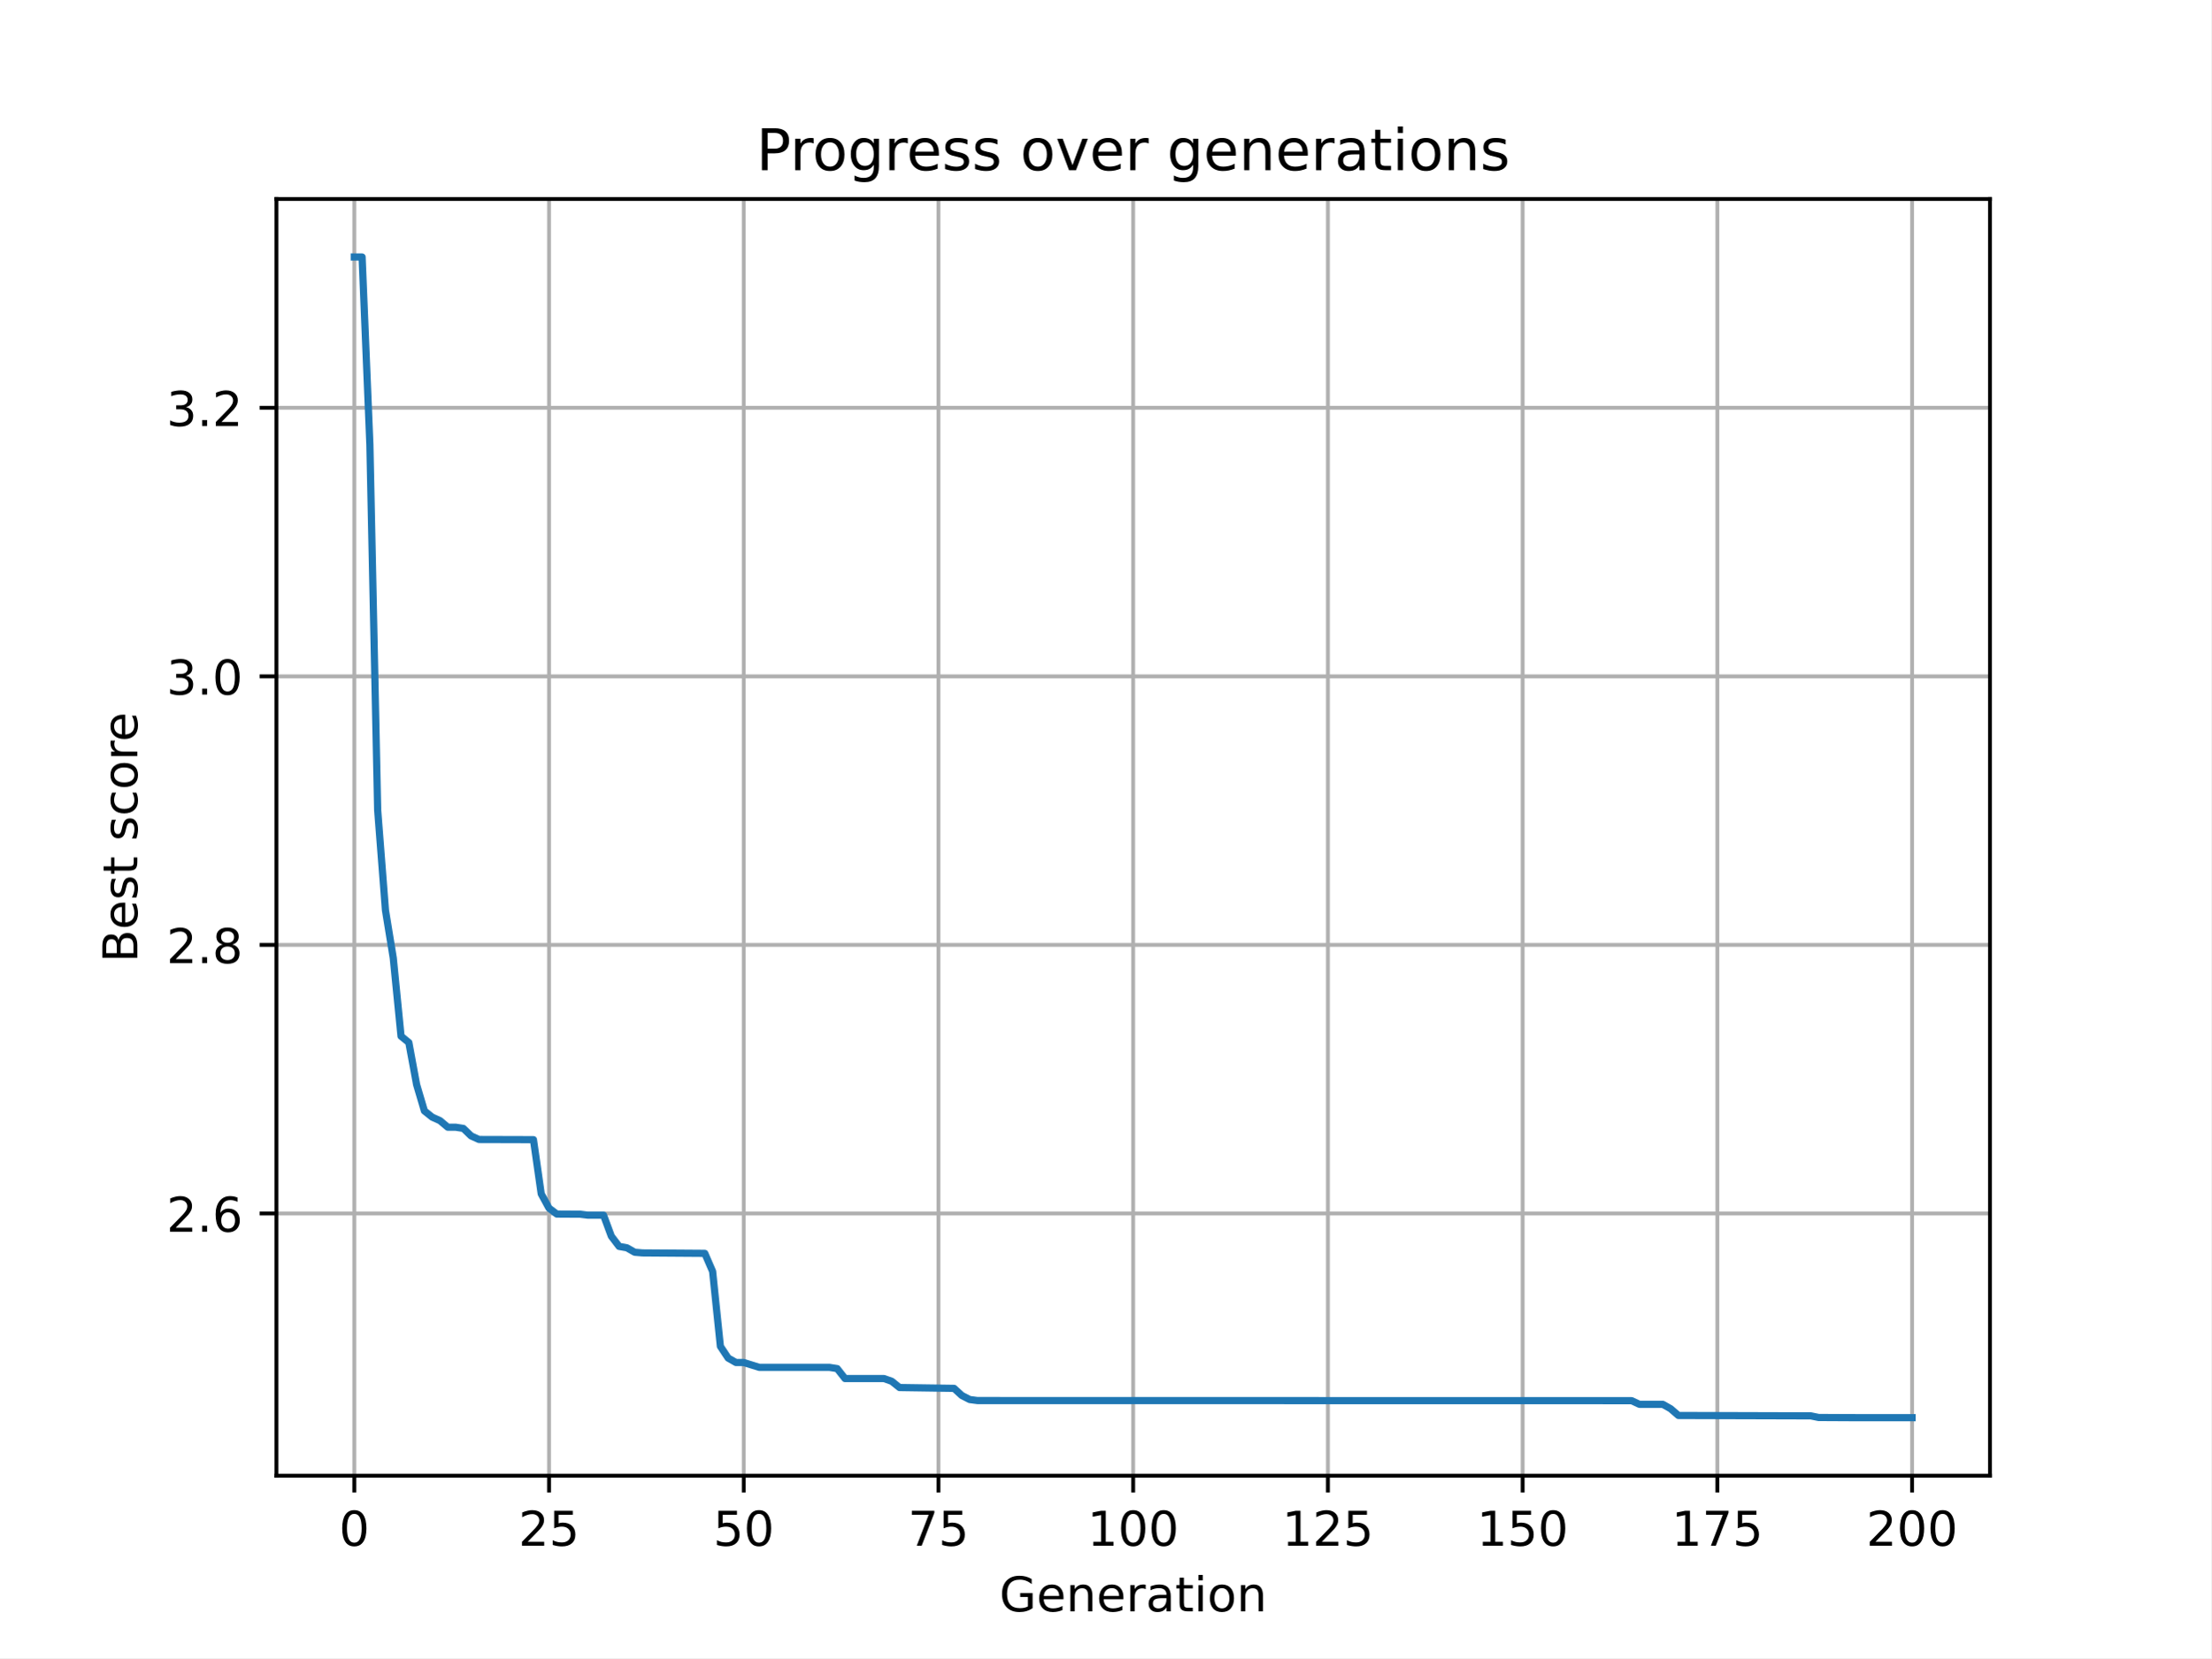
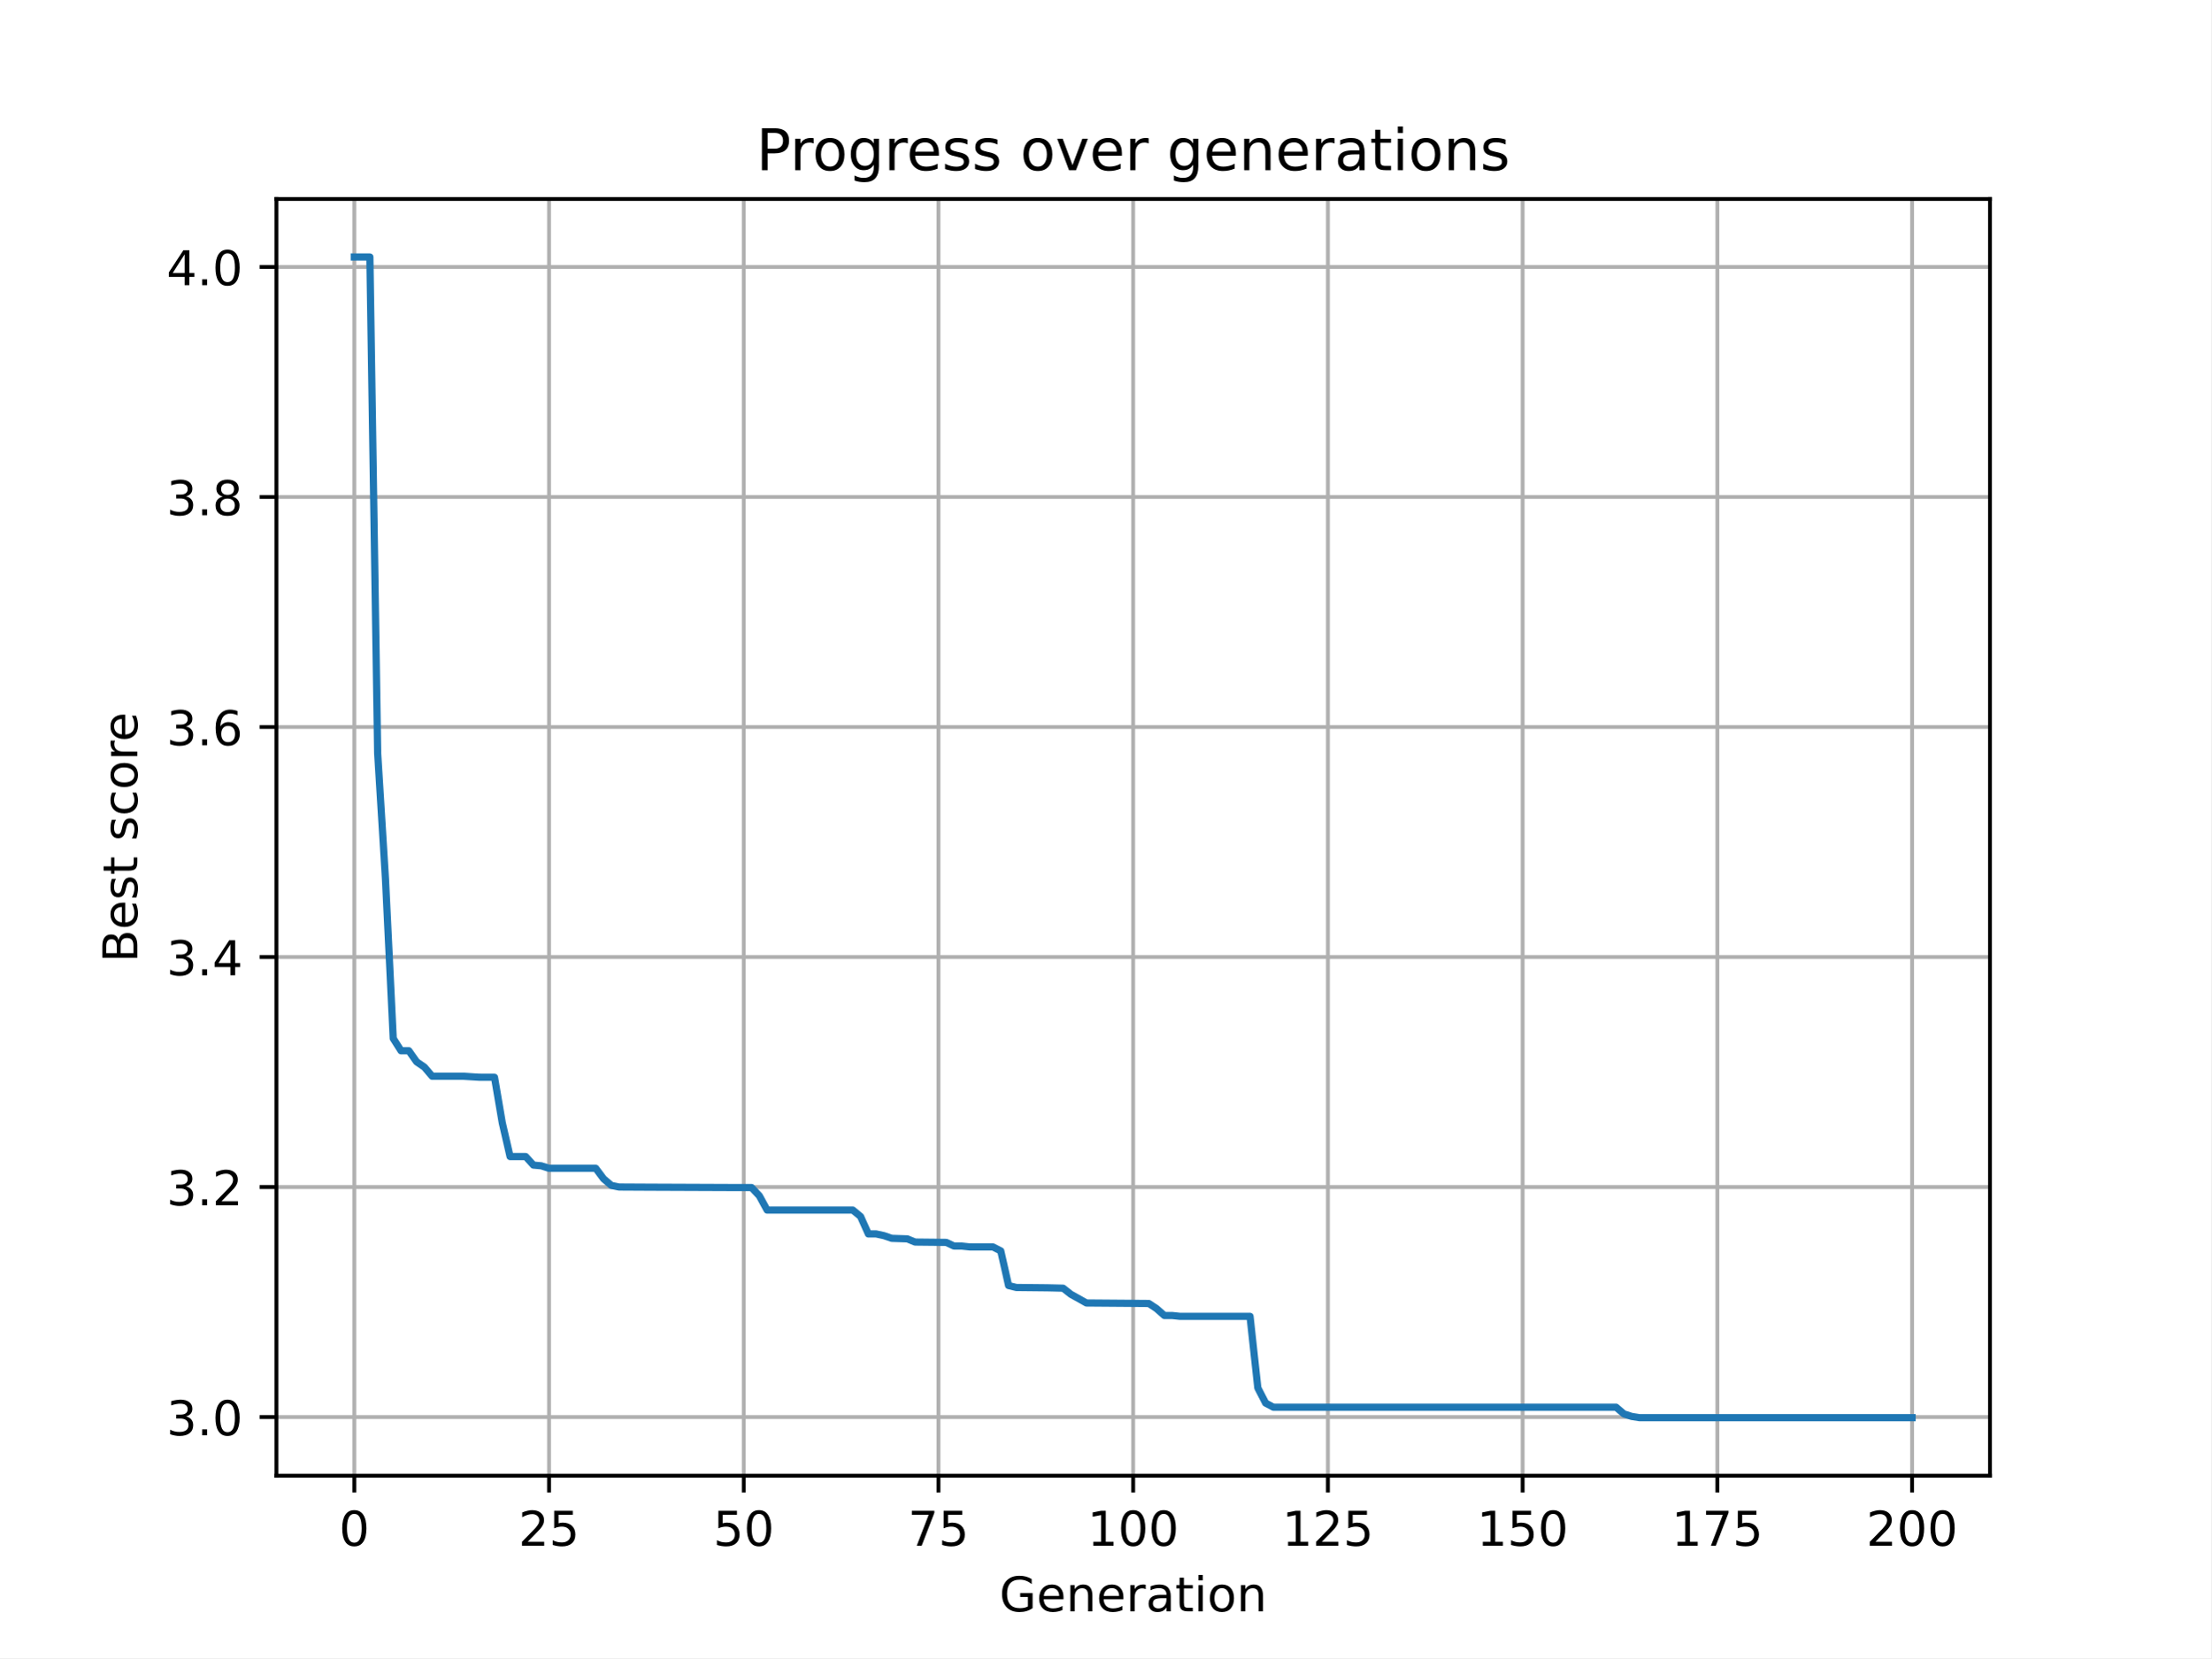
<svg xmlns="http://www.w3.org/2000/svg" xmlns:xlink="http://www.w3.org/1999/xlink" width="460.8pt" height="345.6pt" viewBox="0 0 460.8 345.6" version="1.1">
  <defs>
    <style type="text/css">*{stroke-linejoin: round; stroke-linecap: butt}</style>
  </defs>
  <g id="figure_1">
    <g id="patch_1">
      <path d="M 0 345.6  L 460.8 345.6  L 460.8 0  L 0 0  z " style="fill: #ffffff" />
    </g>
    <g id="axes_1">
      <g id="patch_2">
        <path d="M 57.6 307.584  L 414.72 307.584  L 414.72 41.472  L 57.6 41.472  z " style="fill: #ffffff" />
      </g>
      <g id="matplotlib.axis_1">
        <g id="xtick_1">
          <g id="line2d_1">
-             <path d="M 73.833 307.584  L 73.833 41.472  " clip-path="url(#pa204f8a972)" style="fill: none; stroke: #b0b0b0; stroke-width: 0.8; stroke-linecap: square" />
+             <path d="M 73.833 307.584  L 73.833 41.472  " clip-path="url(#p18791446ce)" style="fill: none; stroke: #b0b0b0; stroke-width: 0.8; stroke-linecap: square" />
          </g>
          <g id="line2d_2">
            <defs>
-               <path id="m7cac963568" d="M 0 0  L 0 3.5  " style="stroke: #000000; stroke-width: 0.8" />
+               <path id="m2911442323" d="M 0 0  L 0 3.5  " style="stroke: #000000; stroke-width: 0.8" />
            </defs>
            <g>
-               <use xlink:href="#m7cac963568" x="73.833" y="307.584" style="stroke: #000000; stroke-width: 0.8" />
+               <use xlink:href="#m2911442323" x="73.833" y="307.584" style="stroke: #000000; stroke-width: 0.8" />
            </g>
          </g>
          <g id="text_1">
            <g transform="translate(70.65148 322.1824) scale(0.1 -0.1)">
              <defs>
                <path id="DejaVuSans-30" d="M 2034 4250  Q 1547 4250 1301 3770  Q 1056 3291 1056 2328  Q 1056 1369 1301 889  Q 1547 409 2034 409  Q 2525 409 2770 889  Q 3016 1369 3016 2328  Q 3016 3291 2770 3770  Q 2525 4250 2034 4250  z M 2034 4750  Q 2819 4750 3233 4129  Q 3647 3509 3647 2328  Q 3647 1150 3233 529  Q 2819 -91 2034 -91  Q 1250 -91 836 529  Q 422 1150 422 2328  Q 422 3509 836 4129  Q 1250 4750 2034 4750  z " transform="scale(0.015625)" />
              </defs>
              <use xlink:href="#DejaVuSans-30" />
            </g>
          </g>
        </g>
        <g id="xtick_2">
          <g id="line2d_3">
-             <path d="M 114.415 307.584  L 114.415 41.472  " clip-path="url(#pa204f8a972)" style="fill: none; stroke: #b0b0b0; stroke-width: 0.8; stroke-linecap: square" />
+             <path d="M 114.415 307.584  L 114.415 41.472  " clip-path="url(#p18791446ce)" style="fill: none; stroke: #b0b0b0; stroke-width: 0.8; stroke-linecap: square" />
          </g>
          <g id="line2d_4">
            <g>
-               <use xlink:href="#m7cac963568" x="114.415" y="307.584" style="stroke: #000000; stroke-width: 0.8" />
+               <use xlink:href="#m2911442323" x="114.415" y="307.584" style="stroke: #000000; stroke-width: 0.8" />
            </g>
          </g>
          <g id="text_2">
            <g transform="translate(108.052 322.1824) scale(0.1 -0.1)">
              <defs>
                <path id="DejaVuSans-32" d="M 1228 531  L 3431 531  L 3431 0  L 469 0  L 469 531  Q 828 903 1448 1529  Q 2069 2156 2228 2338  Q 2531 2678 2651 2914  Q 2772 3150 2772 3378  Q 2772 3750 2511 3984  Q 2250 4219 1831 4219  Q 1534 4219 1204 4116  Q 875 4013 500 3803  L 500 4441  Q 881 4594 1212 4672  Q 1544 4750 1819 4750  Q 2544 4750 2975 4387  Q 3406 4025 3406 3419  Q 3406 3131 3298 2873  Q 3191 2616 2906 2266  Q 2828 2175 2409 1742  Q 1991 1309 1228 531  z " transform="scale(0.015625)" />
                <path id="DejaVuSans-35" d="M 691 4666  L 3169 4666  L 3169 4134  L 1269 4134  L 1269 2991  Q 1406 3038 1543 3061  Q 1681 3084 1819 3084  Q 2600 3084 3056 2656  Q 3513 2228 3513 1497  Q 3513 744 3044 326  Q 2575 -91 1722 -91  Q 1428 -91 1123 -41  Q 819 9 494 109  L 494 744  Q 775 591 1075 516  Q 1375 441 1709 441  Q 2250 441 2565 725  Q 2881 1009 2881 1497  Q 2881 1984 2565 2268  Q 2250 2553 1709 2553  Q 1456 2553 1204 2497  Q 953 2441 691 2322  L 691 4666  z " transform="scale(0.015625)" />
              </defs>
              <use xlink:href="#DejaVuSans-32" />
              <use xlink:href="#DejaVuSans-35" x="63.623" />
            </g>
          </g>
        </g>
        <g id="xtick_3">
          <g id="line2d_5">
-             <path d="M 154.996 307.584  L 154.996 41.472  " clip-path="url(#pa204f8a972)" style="fill: none; stroke: #b0b0b0; stroke-width: 0.8; stroke-linecap: square" />
+             <path d="M 154.996 307.584  L 154.996 41.472  " clip-path="url(#p18791446ce)" style="fill: none; stroke: #b0b0b0; stroke-width: 0.8; stroke-linecap: square" />
          </g>
          <g id="line2d_6">
            <g>
-               <use xlink:href="#m7cac963568" x="154.996" y="307.584" style="stroke: #000000; stroke-width: 0.8" />
+               <use xlink:href="#m2911442323" x="154.996" y="307.584" style="stroke: #000000; stroke-width: 0.8" />
            </g>
          </g>
          <g id="text_3">
            <g transform="translate(148.6339 322.1824) scale(0.1 -0.1)">
              <use xlink:href="#DejaVuSans-35" />
              <use xlink:href="#DejaVuSans-30" x="63.623" />
            </g>
          </g>
        </g>
        <g id="xtick_4">
          <g id="line2d_7">
-             <path d="M 195.578 307.584  L 195.578 41.472  " clip-path="url(#pa204f8a972)" style="fill: none; stroke: #b0b0b0; stroke-width: 0.8; stroke-linecap: square" />
+             <path d="M 195.578 307.584  L 195.578 41.472  " clip-path="url(#p18791446ce)" style="fill: none; stroke: #b0b0b0; stroke-width: 0.8; stroke-linecap: square" />
          </g>
          <g id="line2d_8">
            <g>
-               <use xlink:href="#m7cac963568" x="195.578" y="307.584" style="stroke: #000000; stroke-width: 0.8" />
+               <use xlink:href="#m2911442323" x="195.578" y="307.584" style="stroke: #000000; stroke-width: 0.8" />
            </g>
          </g>
          <g id="text_4">
            <g transform="translate(189.2157 322.1824) scale(0.1 -0.1)">
              <defs>
                <path id="DejaVuSans-37" d="M 525 4666  L 3525 4666  L 3525 4397  L 1831 0  L 1172 0  L 2766 4134  L 525 4134  L 525 4666  z " transform="scale(0.015625)" />
              </defs>
              <use xlink:href="#DejaVuSans-37" />
              <use xlink:href="#DejaVuSans-35" x="63.623" />
            </g>
          </g>
        </g>
        <g id="xtick_5">
          <g id="line2d_9">
-             <path d="M 236.16 307.584  L 236.16 41.472  " clip-path="url(#pa204f8a972)" style="fill: none; stroke: #b0b0b0; stroke-width: 0.8; stroke-linecap: square" />
+             <path d="M 236.16 307.584  L 236.16 41.472  " clip-path="url(#p18791446ce)" style="fill: none; stroke: #b0b0b0; stroke-width: 0.8; stroke-linecap: square" />
          </g>
          <g id="line2d_10">
            <g>
-               <use xlink:href="#m7cac963568" x="236.16" y="307.584" style="stroke: #000000; stroke-width: 0.8" />
+               <use xlink:href="#m2911442323" x="236.16" y="307.584" style="stroke: #000000; stroke-width: 0.8" />
            </g>
          </g>
          <g id="text_5">
            <g transform="translate(226.6163 322.1824) scale(0.1 -0.1)">
              <defs>
                <path id="DejaVuSans-31" d="M 794 531  L 1825 531  L 1825 4091  L 703 3866  L 703 4441  L 1819 4666  L 2450 4666  L 2450 531  L 3481 531  L 3481 0  L 794 0  L 794 531  z " transform="scale(0.015625)" />
              </defs>
              <use xlink:href="#DejaVuSans-31" />
              <use xlink:href="#DejaVuSans-30" x="63.623" />
              <use xlink:href="#DejaVuSans-30" x="127.246" />
            </g>
          </g>
        </g>
        <g id="xtick_6">
          <g id="line2d_11">
-             <path d="M 276.742 307.584  L 276.742 41.472  " clip-path="url(#pa204f8a972)" style="fill: none; stroke: #b0b0b0; stroke-width: 0.8; stroke-linecap: square" />
+             <path d="M 276.742 307.584  L 276.742 41.472  " clip-path="url(#p18791446ce)" style="fill: none; stroke: #b0b0b0; stroke-width: 0.8; stroke-linecap: square" />
          </g>
          <g id="line2d_12">
            <g>
-               <use xlink:href="#m7cac963568" x="276.742" y="307.584" style="stroke: #000000; stroke-width: 0.8" />
+               <use xlink:href="#m2911442323" x="276.742" y="307.584" style="stroke: #000000; stroke-width: 0.8" />
            </g>
          </g>
          <g id="text_6">
            <g transform="translate(267.1981 322.1824) scale(0.1 -0.1)">
              <use xlink:href="#DejaVuSans-31" />
              <use xlink:href="#DejaVuSans-32" x="63.623" />
              <use xlink:href="#DejaVuSans-35" x="127.246" />
            </g>
          </g>
        </g>
        <g id="xtick_7">
          <g id="line2d_13">
-             <path d="M 317.324 307.584  L 317.324 41.472  " clip-path="url(#pa204f8a972)" style="fill: none; stroke: #b0b0b0; stroke-width: 0.8; stroke-linecap: square" />
+             <path d="M 317.324 307.584  L 317.324 41.472  " clip-path="url(#p18791446ce)" style="fill: none; stroke: #b0b0b0; stroke-width: 0.8; stroke-linecap: square" />
          </g>
          <g id="line2d_14">
            <g>
-               <use xlink:href="#m7cac963568" x="317.324" y="307.584" style="stroke: #000000; stroke-width: 0.8" />
+               <use xlink:href="#m2911442323" x="317.324" y="307.584" style="stroke: #000000; stroke-width: 0.8" />
            </g>
          </g>
          <g id="text_7">
            <g transform="translate(307.7799 322.1824) scale(0.1 -0.1)">
              <use xlink:href="#DejaVuSans-31" />
              <use xlink:href="#DejaVuSans-35" x="63.623" />
              <use xlink:href="#DejaVuSans-30" x="127.246" />
            </g>
          </g>
        </g>
        <g id="xtick_8">
          <g id="line2d_15">
-             <path d="M 357.905 307.584  L 357.905 41.472  " clip-path="url(#pa204f8a972)" style="fill: none; stroke: #b0b0b0; stroke-width: 0.8; stroke-linecap: square" />
+             <path d="M 357.905 307.584  L 357.905 41.472  " clip-path="url(#p18791446ce)" style="fill: none; stroke: #b0b0b0; stroke-width: 0.8; stroke-linecap: square" />
          </g>
          <g id="line2d_16">
            <g>
-               <use xlink:href="#m7cac963568" x="357.905" y="307.584" style="stroke: #000000; stroke-width: 0.8" />
+               <use xlink:href="#m2911442323" x="357.905" y="307.584" style="stroke: #000000; stroke-width: 0.8" />
            </g>
          </g>
          <g id="text_8">
            <g transform="translate(348.3617 322.1824) scale(0.1 -0.1)">
              <use xlink:href="#DejaVuSans-31" />
              <use xlink:href="#DejaVuSans-37" x="63.623" />
              <use xlink:href="#DejaVuSans-35" x="127.246" />
            </g>
          </g>
        </g>
        <g id="xtick_9">
          <g id="line2d_17">
-             <path d="M 398.487 307.584  L 398.487 41.472  " clip-path="url(#pa204f8a972)" style="fill: none; stroke: #b0b0b0; stroke-width: 0.8; stroke-linecap: square" />
+             <path d="M 398.487 307.584  L 398.487 41.472  " clip-path="url(#p18791446ce)" style="fill: none; stroke: #b0b0b0; stroke-width: 0.8; stroke-linecap: square" />
          </g>
          <g id="line2d_18">
            <g>
-               <use xlink:href="#m7cac963568" x="398.487" y="307.584" style="stroke: #000000; stroke-width: 0.8" />
+               <use xlink:href="#m2911442323" x="398.487" y="307.584" style="stroke: #000000; stroke-width: 0.8" />
            </g>
          </g>
          <g id="text_9">
            <g transform="translate(388.9435 322.1824) scale(0.1 -0.1)">
              <use xlink:href="#DejaVuSans-32" />
              <use xlink:href="#DejaVuSans-30" x="63.623" />
              <use xlink:href="#DejaVuSans-30" x="127.246" />
            </g>
          </g>
        </g>
        <g id="text_10">
          <g transform="translate(208.267 335.8606) scale(0.1 -0.1)">
            <defs>
              <path id="DejaVuSans-47" d="M 3809 666  L 3809 1919  L 2778 1919  L 2778 2438  L 4434 2438  L 4434 434  Q 4069 175 3628 42  Q 3188 -91 2688 -91  Q 1594 -91 976 548  Q 359 1188 359 2328  Q 359 3472 976 4111  Q 1594 4750 2688 4750  Q 3144 4750 3555 4637  Q 3966 4525 4313 4306  L 4313 3634  Q 3963 3931 3569 4081  Q 3175 4231 2741 4231  Q 1884 4231 1454 3753  Q 1025 3275 1025 2328  Q 1025 1384 1454 906  Q 1884 428 2741 428  Q 3075 428 3337 486  Q 3600 544 3809 666  z " transform="scale(0.015625)" />
              <path id="DejaVuSans-65" d="M 3597 1894  L 3597 1613  L 953 1613  Q 991 1019 1311 708  Q 1631 397 2203 397  Q 2534 397 2845 478  Q 3156 559 3463 722  L 3463 178  Q 3153 47 2828 -22  Q 2503 -91 2169 -91  Q 1331 -91 842 396  Q 353 884 353 1716  Q 353 2575 817 3079  Q 1281 3584 2069 3584  Q 2775 3584 3186 3129  Q 3597 2675 3597 1894  z M 3022 2063  Q 3016 2534 2758 2815  Q 2500 3097 2075 3097  Q 1594 3097 1305 2825  Q 1016 2553 972 2059  L 3022 2063  z " transform="scale(0.015625)" />
              <path id="DejaVuSans-6e" d="M 3513 2113  L 3513 0  L 2938 0  L 2938 2094  Q 2938 2591 2744 2837  Q 2550 3084 2163 3084  Q 1697 3084 1428 2787  Q 1159 2491 1159 1978  L 1159 0  L 581 0  L 581 3500  L 1159 3500  L 1159 2956  Q 1366 3272 1645 3428  Q 1925 3584 2291 3584  Q 2894 3584 3203 3211  Q 3513 2838 3513 2113  z " transform="scale(0.015625)" />
              <path id="DejaVuSans-72" d="M 2631 2963  Q 2534 3019 2420 3045  Q 2306 3072 2169 3072  Q 1681 3072 1420 2755  Q 1159 2438 1159 1844  L 1159 0  L 581 0  L 581 3500  L 1159 3500  L 1159 2956  Q 1341 3275 1631 3429  Q 1922 3584 2338 3584  Q 2397 3584 2469 3576  Q 2541 3569 2628 3553  L 2631 2963  z " transform="scale(0.015625)" />
              <path id="DejaVuSans-61" d="M 2194 1759  Q 1497 1759 1228 1600  Q 959 1441 959 1056  Q 959 750 1161 570  Q 1363 391 1709 391  Q 2188 391 2477 730  Q 2766 1069 2766 1631  L 2766 1759  L 2194 1759  z M 3341 1997  L 3341 0  L 2766 0  L 2766 531  Q 2569 213 2275 61  Q 1981 -91 1556 -91  Q 1019 -91 701 211  Q 384 513 384 1019  Q 384 1609 779 1909  Q 1175 2209 1959 2209  L 2766 2209  L 2766 2266  Q 2766 2663 2505 2880  Q 2244 3097 1772 3097  Q 1472 3097 1187 3025  Q 903 2953 641 2809  L 641 3341  Q 956 3463 1253 3523  Q 1550 3584 1831 3584  Q 2591 3584 2966 3190  Q 3341 2797 3341 1997  z " transform="scale(0.015625)" />
              <path id="DejaVuSans-74" d="M 1172 4494  L 1172 3500  L 2356 3500  L 2356 3053  L 1172 3053  L 1172 1153  Q 1172 725 1289 603  Q 1406 481 1766 481  L 2356 481  L 2356 0  L 1766 0  Q 1100 0 847 248  Q 594 497 594 1153  L 594 3053  L 172 3053  L 172 3500  L 594 3500  L 594 4494  L 1172 4494  z " transform="scale(0.015625)" />
              <path id="DejaVuSans-69" d="M 603 3500  L 1178 3500  L 1178 0  L 603 0  L 603 3500  z M 603 4863  L 1178 4863  L 1178 4134  L 603 4134  L 603 4863  z " transform="scale(0.015625)" />
              <path id="DejaVuSans-6f" d="M 1959 3097  Q 1497 3097 1228 2736  Q 959 2375 959 1747  Q 959 1119 1226 758  Q 1494 397 1959 397  Q 2419 397 2687 759  Q 2956 1122 2956 1747  Q 2956 2369 2687 2733  Q 2419 3097 1959 3097  z M 1959 3584  Q 2709 3584 3137 3096  Q 3566 2609 3566 1747  Q 3566 888 3137 398  Q 2709 -91 1959 -91  Q 1206 -91 779 398  Q 353 888 353 1747  Q 353 2609 779 3096  Q 1206 3584 1959 3584  z " transform="scale(0.015625)" />
            </defs>
            <use xlink:href="#DejaVuSans-47" />
            <use xlink:href="#DejaVuSans-65" x="77.49" />
            <use xlink:href="#DejaVuSans-6e" x="139.014" />
            <use xlink:href="#DejaVuSans-65" x="202.393" />
            <use xlink:href="#DejaVuSans-72" x="263.916" />
            <use xlink:href="#DejaVuSans-61" x="305.029" />
            <use xlink:href="#DejaVuSans-74" x="366.309" />
            <use xlink:href="#DejaVuSans-69" x="405.518" />
            <use xlink:href="#DejaVuSans-6f" x="433.301" />
            <use xlink:href="#DejaVuSans-6e" x="494.482" />
          </g>
        </g>
      </g>
      <g id="matplotlib.axis_2">
        <g id="ytick_1">
          <g id="line2d_19">
-             <path d="M 57.6 252.932  L 414.72 252.932  " clip-path="url(#pa204f8a972)" style="fill: none; stroke: #b0b0b0; stroke-width: 0.8; stroke-linecap: square" />
+             <path d="M 57.6 295.363  L 414.72 295.363  " clip-path="url(#p18791446ce)" style="fill: none; stroke: #b0b0b0; stroke-width: 0.8; stroke-linecap: square" />
          </g>
          <g id="line2d_20">
            <defs>
-               <path id="ma08ab09202" d="M 0 0  L -3.5 0  " style="stroke: #000000; stroke-width: 0.8" />
+               <path id="mfbd45f4e51" d="M 0 0  L -3.5 0  " style="stroke: #000000; stroke-width: 0.8" />
            </defs>
            <g>
-               <use xlink:href="#ma08ab09202" x="57.6" y="252.932" style="stroke: #000000; stroke-width: 0.8" />
+               <use xlink:href="#mfbd45f4e51" x="57.6" y="295.363" style="stroke: #000000; stroke-width: 0.8" />
            </g>
          </g>
          <g id="text_11">
-             <g transform="translate(34.69687 256.7307) scale(0.1 -0.1)">
-               <defs>
+             <g transform="translate(34.69687 299.1625) scale(0.1 -0.1)">
+               <defs>
+                 <path id="DejaVuSans-33" d="M 2597 2516  Q 3050 2419 3304 2112  Q 3559 1806 3559 1356  Q 3559 666 3084 287  Q 2609 -91 1734 -91  Q 1441 -91 1130 -33  Q 819 25 488 141  L 488 750  Q 750 597 1062 519  Q 1375 441 1716 441  Q 2309 441 2620 675  Q 2931 909 2931 1356  Q 2931 1769 2642 2001  Q 2353 2234 1838 2234  L 1294 2234  L 1294 2753  L 1863 2753  Q 2328 2753 2575 2939  Q 2822 3125 2822 3475  Q 2822 3834 2567 4026  Q 2313 4219 1838 4219  Q 1578 4219 1281 4162  Q 984 4106 628 3988  L 628 4550  Q 988 4650 1302 4700  Q 1616 4750 1894 4750  Q 2613 4750 3031 4423  Q 3450 4097 3450 3541  Q 3450 3153 3228 2886  Q 3006 2619 2597 2516  z " transform="scale(0.015625)" />
                <path id="DejaVuSans-2e" d="M 684 794  L 1344 794  L 1344 0  L 684 0  L 684 794  z " transform="scale(0.015625)" />
-                 <path id="DejaVuSans-36" d="M 2113 2584  Q 1688 2584 1439 2293  Q 1191 2003 1191 1497  Q 1191 994 1439 701  Q 1688 409 2113 409  Q 2538 409 2786 701  Q 3034 994 3034 1497  Q 3034 2003 2786 2293  Q 2538 2584 2113 2584  z M 3366 4563  L 3366 3988  Q 3128 4100 2886 4159  Q 2644 4219 2406 4219  Q 1781 4219 1451 3797  Q 1122 3375 1075 2522  Q 1259 2794 1537 2939  Q 1816 3084 2150 3084  Q 2853 3084 3261 2657  Q 3669 2231 3669 1497  Q 3669 778 3244 343  Q 2819 -91 2113 -91  Q 1303 -91 875 529  Q 447 1150 447 2328  Q 447 3434 972 4092  Q 1497 4750 2381 4750  Q 2619 4750 2861 4703  Q 3103 4656 3366 4563  z " transform="scale(0.015625)" />
-               </defs>
-               <use xlink:href="#DejaVuSans-32" />
-               <use xlink:href="#DejaVuSans-2e" x="63.623" />
-               <use xlink:href="#DejaVuSans-36" x="95.41" />
+               </defs>
+               <use xlink:href="#DejaVuSans-33" />
+               <use xlink:href="#DejaVuSans-2e" x="63.623" />
+               <use xlink:href="#DejaVuSans-30" x="95.41" />
            </g>
          </g>
        </g>
        <g id="ytick_2">
          <g id="line2d_21">
-             <path d="M 57.6 196.949  L 414.72 196.949  " clip-path="url(#pa204f8a972)" style="fill: none; stroke: #b0b0b0; stroke-width: 0.8; stroke-linecap: square" />
+             <path d="M 57.6 247.418  L 414.72 247.418  " clip-path="url(#p18791446ce)" style="fill: none; stroke: #b0b0b0; stroke-width: 0.8; stroke-linecap: square" />
          </g>
          <g id="line2d_22">
            <g>
-               <use xlink:href="#ma08ab09202" x="57.6" y="196.949" style="stroke: #000000; stroke-width: 0.8" />
+               <use xlink:href="#mfbd45f4e51" x="57.6" y="247.418" style="stroke: #000000; stroke-width: 0.8" />
            </g>
          </g>
          <g id="text_12">
-             <g transform="translate(34.69687 200.7485) scale(0.1 -0.1)">
-               <defs>
-                 <path id="DejaVuSans-38" d="M 2034 2216  Q 1584 2216 1326 1975  Q 1069 1734 1069 1313  Q 1069 891 1326 650  Q 1584 409 2034 409  Q 2484 409 2743 651  Q 3003 894 3003 1313  Q 3003 1734 2745 1975  Q 2488 2216 2034 2216  z M 1403 2484  Q 997 2584 770 2862  Q 544 3141 544 3541  Q 544 4100 942 4425  Q 1341 4750 2034 4750  Q 2731 4750 3128 4425  Q 3525 4100 3525 3541  Q 3525 3141 3298 2862  Q 3072 2584 2669 2484  Q 3125 2378 3379 2068  Q 3634 1759 3634 1313  Q 3634 634 3220 271  Q 2806 -91 2034 -91  Q 1263 -91 848 271  Q 434 634 434 1313  Q 434 1759 690 2068  Q 947 2378 1403 2484  z M 1172 3481  Q 1172 3119 1398 2916  Q 1625 2713 2034 2713  Q 2441 2713 2670 2916  Q 2900 3119 2900 3481  Q 2900 3844 2670 4047  Q 2441 4250 2034 4250  Q 1625 4250 1398 4047  Q 1172 3844 1172 3481  z " transform="scale(0.015625)" />
-               </defs>
-               <use xlink:href="#DejaVuSans-32" />
-               <use xlink:href="#DejaVuSans-2e" x="63.623" />
-               <use xlink:href="#DejaVuSans-38" x="95.41" />
+             <g transform="translate(34.69687 251.2175) scale(0.1 -0.1)">
+               <use xlink:href="#DejaVuSans-33" />
+               <use xlink:href="#DejaVuSans-2e" x="63.623" />
+               <use xlink:href="#DejaVuSans-32" x="95.41" />
            </g>
          </g>
        </g>
        <g id="ytick_3">
          <g id="line2d_23">
-             <path d="M 57.6 140.967  L 414.72 140.967  " clip-path="url(#pa204f8a972)" style="fill: none; stroke: #b0b0b0; stroke-width: 0.8; stroke-linecap: square" />
+             <path d="M 57.6 199.473  L 414.72 199.473  " clip-path="url(#p18791446ce)" style="fill: none; stroke: #b0b0b0; stroke-width: 0.8; stroke-linecap: square" />
          </g>
          <g id="line2d_24">
            <g>
-               <use xlink:href="#ma08ab09202" x="57.6" y="140.967" style="stroke: #000000; stroke-width: 0.8" />
+               <use xlink:href="#mfbd45f4e51" x="57.6" y="199.473" style="stroke: #000000; stroke-width: 0.8" />
            </g>
          </g>
          <g id="text_13">
-             <g transform="translate(34.69687 144.7663) scale(0.1 -0.1)">
-               <defs>
-                 <path id="DejaVuSans-33" d="M 2597 2516  Q 3050 2419 3304 2112  Q 3559 1806 3559 1356  Q 3559 666 3084 287  Q 2609 -91 1734 -91  Q 1441 -91 1130 -33  Q 819 25 488 141  L 488 750  Q 750 597 1062 519  Q 1375 441 1716 441  Q 2309 441 2620 675  Q 2931 909 2931 1356  Q 2931 1769 2642 2001  Q 2353 2234 1838 2234  L 1294 2234  L 1294 2753  L 1863 2753  Q 2328 2753 2575 2939  Q 2822 3125 2822 3475  Q 2822 3834 2567 4026  Q 2313 4219 1838 4219  Q 1578 4219 1281 4162  Q 984 4106 628 3988  L 628 4550  Q 988 4650 1302 4700  Q 1616 4750 1894 4750  Q 2613 4750 3031 4423  Q 3450 4097 3450 3541  Q 3450 3153 3228 2886  Q 3006 2619 2597 2516  z " transform="scale(0.015625)" />
-               </defs>
-               <use xlink:href="#DejaVuSans-33" />
-               <use xlink:href="#DejaVuSans-2e" x="63.623" />
-               <use xlink:href="#DejaVuSans-30" x="95.41" />
+             <g transform="translate(34.69687 203.2726) scale(0.1 -0.1)">
+               <defs>
+                 <path id="DejaVuSans-34" d="M 2419 4116  L 825 1625  L 2419 1625  L 2419 4116  z M 2253 4666  L 3047 4666  L 3047 1625  L 3713 1625  L 3713 1100  L 3047 1100  L 3047 0  L 2419 0  L 2419 1100  L 313 1100  L 313 1709  L 2253 4666  z " transform="scale(0.015625)" />
+               </defs>
+               <use xlink:href="#DejaVuSans-33" />
+               <use xlink:href="#DejaVuSans-2e" x="63.623" />
+               <use xlink:href="#DejaVuSans-34" x="95.41" />
            </g>
          </g>
        </g>
        <g id="ytick_4">
          <g id="line2d_25">
-             <path d="M 57.6 84.985  L 414.72 84.985  " clip-path="url(#pa204f8a972)" style="fill: none; stroke: #b0b0b0; stroke-width: 0.8; stroke-linecap: square" />
+             <path d="M 57.6 151.528  L 414.72 151.528  " clip-path="url(#p18791446ce)" style="fill: none; stroke: #b0b0b0; stroke-width: 0.8; stroke-linecap: square" />
          </g>
          <g id="line2d_26">
            <g>
-               <use xlink:href="#ma08ab09202" x="57.6" y="84.985" style="stroke: #000000; stroke-width: 0.8" />
+               <use xlink:href="#mfbd45f4e51" x="57.6" y="151.528" style="stroke: #000000; stroke-width: 0.8" />
            </g>
          </g>
          <g id="text_14">
-             <g transform="translate(34.69687 88.78412) scale(0.1 -0.1)">
-               <use xlink:href="#DejaVuSans-33" />
-               <use xlink:href="#DejaVuSans-2e" x="63.623" />
-               <use xlink:href="#DejaVuSans-32" x="95.41" />
-             </g>
-           </g>
-         </g>
-         <g id="text_15">
+             <g transform="translate(34.69687 155.3277) scale(0.1 -0.1)">
+               <defs>
+                 <path id="DejaVuSans-36" d="M 2113 2584  Q 1688 2584 1439 2293  Q 1191 2003 1191 1497  Q 1191 994 1439 701  Q 1688 409 2113 409  Q 2538 409 2786 701  Q 3034 994 3034 1497  Q 3034 2003 2786 2293  Q 2538 2584 2113 2584  z M 3366 4563  L 3366 3988  Q 3128 4100 2886 4159  Q 2644 4219 2406 4219  Q 1781 4219 1451 3797  Q 1122 3375 1075 2522  Q 1259 2794 1537 2939  Q 1816 3084 2150 3084  Q 2853 3084 3261 2657  Q 3669 2231 3669 1497  Q 3669 778 3244 343  Q 2819 -91 2113 -91  Q 1303 -91 875 529  Q 447 1150 447 2328  Q 447 3434 972 4092  Q 1497 4750 2381 4750  Q 2619 4750 2861 4703  Q 3103 4656 3366 4563  z " transform="scale(0.015625)" />
+               </defs>
+               <use xlink:href="#DejaVuSans-33" />
+               <use xlink:href="#DejaVuSans-2e" x="63.623" />
+               <use xlink:href="#DejaVuSans-36" x="95.41" />
+             </g>
+           </g>
+         </g>
+         <g id="ytick_5">
+           <g id="line2d_27">
+             <path d="M 57.6 103.584  L 414.72 103.584  " clip-path="url(#p18791446ce)" style="fill: none; stroke: #b0b0b0; stroke-width: 0.8; stroke-linecap: square" />
+           </g>
+           <g id="line2d_28">
+             <g>
+               <use xlink:href="#mfbd45f4e51" x="57.6" y="103.584" style="stroke: #000000; stroke-width: 0.8" />
+             </g>
+           </g>
+           <g id="text_15">
+             <g transform="translate(34.69687 107.3827) scale(0.1 -0.1)">
+               <defs>
+                 <path id="DejaVuSans-38" d="M 2034 2216  Q 1584 2216 1326 1975  Q 1069 1734 1069 1313  Q 1069 891 1326 650  Q 1584 409 2034 409  Q 2484 409 2743 651  Q 3003 894 3003 1313  Q 3003 1734 2745 1975  Q 2488 2216 2034 2216  z M 1403 2484  Q 997 2584 770 2862  Q 544 3141 544 3541  Q 544 4100 942 4425  Q 1341 4750 2034 4750  Q 2731 4750 3128 4425  Q 3525 4100 3525 3541  Q 3525 3141 3298 2862  Q 3072 2584 2669 2484  Q 3125 2378 3379 2068  Q 3634 1759 3634 1313  Q 3634 634 3220 271  Q 2806 -91 2034 -91  Q 1263 -91 848 271  Q 434 634 434 1313  Q 434 1759 690 2068  Q 947 2378 1403 2484  z M 1172 3481  Q 1172 3119 1398 2916  Q 1625 2713 2034 2713  Q 2441 2713 2670 2916  Q 2900 3119 2900 3481  Q 2900 3844 2670 4047  Q 2441 4250 2034 4250  Q 1625 4250 1398 4047  Q 1172 3844 1172 3481  z " transform="scale(0.015625)" />
+               </defs>
+               <use xlink:href="#DejaVuSans-33" />
+               <use xlink:href="#DejaVuSans-2e" x="63.623" />
+               <use xlink:href="#DejaVuSans-38" x="95.41" />
+             </g>
+           </g>
+         </g>
+         <g id="ytick_6">
+           <g id="line2d_29">
+             <path d="M 57.6 55.639  L 414.72 55.639  " clip-path="url(#p18791446ce)" style="fill: none; stroke: #b0b0b0; stroke-width: 0.8; stroke-linecap: square" />
+           </g>
+           <g id="line2d_30">
+             <g>
+               <use xlink:href="#mfbd45f4e51" x="57.6" y="55.639" style="stroke: #000000; stroke-width: 0.8" />
+             </g>
+           </g>
+           <g id="text_16">
+             <g transform="translate(34.69687 59.43779) scale(0.1 -0.1)">
+               <use xlink:href="#DejaVuSans-34" />
+               <use xlink:href="#DejaVuSans-2e" x="63.623" />
+               <use xlink:href="#DejaVuSans-30" x="95.41" />
+             </g>
+           </g>
+         </g>
+         <g id="text_17">
          <g transform="translate(28.61719 200.6217) rotate(-90) scale(0.1 -0.1)">
            <defs>
              <path id="DejaVuSans-42" d="M 1259 2228  L 1259 519  L 2272 519  Q 2781 519 3026 730  Q 3272 941 3272 1375  Q 3272 1813 3026 2020  Q 2781 2228 2272 2228  L 1259 2228  z M 1259 4147  L 1259 2741  L 2194 2741  Q 2656 2741 2882 2914  Q 3109 3088 3109 3444  Q 3109 3797 2882 3972  Q 2656 4147 2194 4147  L 1259 4147  z M 628 4666  L 2241 4666  Q 2963 4666 3353 4366  Q 3744 4066 3744 3513  Q 3744 3084 3544 2831  Q 3344 2578 2956 2516  Q 3422 2416 3680 2098  Q 3938 1781 3938 1306  Q 3938 681 3513 340  Q 3088 0 2303 0  L 628 0  L 628 4666  z " transform="scale(0.015625)" />
              <path id="DejaVuSans-73" d="M 2834 3397  L 2834 2853  Q 2591 2978 2328 3040  Q 2066 3103 1784 3103  Q 1356 3103 1142 2972  Q 928 2841 928 2578  Q 928 2378 1081 2264  Q 1234 2150 1697 2047  L 1894 2003  Q 2506 1872 2764 1633  Q 3022 1394 3022 966  Q 3022 478 2636 193  Q 2250 -91 1575 -91  Q 1294 -91 989 -36  Q 684 19 347 128  L 347 722  Q 666 556 975 473  Q 1284 391 1588 391  Q 1994 391 2212 530  Q 2431 669 2431 922  Q 2431 1156 2273 1281  Q 2116 1406 1581 1522  L 1381 1569  Q 847 1681 609 1914  Q 372 2147 372 2553  Q 372 3047 722 3315  Q 1072 3584 1716 3584  Q 2034 3584 2315 3537  Q 2597 3491 2834 3397  z " transform="scale(0.015625)" />
              <path id="DejaVuSans-20" transform="scale(0.015625)" />
              <path id="DejaVuSans-63" d="M 3122 3366  L 3122 2828  Q 2878 2963 2633 3030  Q 2388 3097 2138 3097  Q 1578 3097 1268 2742  Q 959 2388 959 1747  Q 959 1106 1268 751  Q 1578 397 2138 397  Q 2388 397 2633 464  Q 2878 531 3122 666  L 3122 134  Q 2881 22 2623 -34  Q 2366 -91 2075 -91  Q 1284 -91 818 406  Q 353 903 353 1747  Q 353 2603 823 3093  Q 1294 3584 2113 3584  Q 2378 3584 2631 3529  Q 2884 3475 3122 3366  z " transform="scale(0.015625)" />
            </defs>
            <use xlink:href="#DejaVuSans-42" />
            <use xlink:href="#DejaVuSans-65" x="68.604" />
            <use xlink:href="#DejaVuSans-73" x="130.127" />
            <use xlink:href="#DejaVuSans-74" x="182.227" />
            <use xlink:href="#DejaVuSans-20" x="221.436" />
            <use xlink:href="#DejaVuSans-73" x="253.223" />
            <use xlink:href="#DejaVuSans-63" x="305.322" />
            <use xlink:href="#DejaVuSans-6f" x="360.303" />
            <use xlink:href="#DejaVuSans-72" x="421.484" />
            <use xlink:href="#DejaVuSans-65" x="460.348" />
          </g>
        </g>
      </g>
-       <g id="line2d_27">
-         <path d="M 73.833 53.568  L 75.456 53.568  L 77.079 92.674  L 78.703 168.863  L 80.326 189.72  L 81.949 199.665  L 83.572 215.97  L 85.196 217.296  L 86.819 226.072  L 88.442 231.547  L 90.065 232.846  L 91.689 233.575  L 93.312 234.942  L 94.935 234.942  L 96.559 235.199  L 98.182 236.762  L 99.805 237.507  L 111.168 237.54  L 112.791 248.843  L 114.415 251.823  L 116.038 253.049  L 120.908 253.077  L 122.531 253.285  L 125.777 253.285  L 127.401 257.664  L 129.024 259.791  L 130.647 260.081  L 132.271 261.009  L 133.894 261.149  L 146.88 261.244  L 148.503 264.99  L 150.127 280.619  L 151.75 283.065  L 153.373 283.989  L 154.996 283.989  L 158.243 285.007  L 172.852 285.007  L 174.476 285.264  L 176.099 287.332  L 184.215 287.332  L 185.839 287.908  L 187.462 289.208  L 198.825 289.379  L 200.448 290.865  L 202.071 291.705  L 203.695 291.92  L 340.049 291.945  L 341.673 292.713  L 346.543 292.713  L 348.166 293.626  L 349.789 295.03  L 377.385 295.111  L 379.008 295.449  L 385.501 295.484  L 398.487 295.488  L 398.487 295.488  " clip-path="url(#pa204f8a972)" style="fill: none; stroke: #1f77b4; stroke-width: 1.5; stroke-linecap: square" />
+       <g id="line2d_31">
+         <path d="M 73.833 53.568  L 77.079 53.568  L 78.703 157.044  L 80.326 183.178  L 81.949 216.452  L 83.572 219.006  L 85.196 219.006  L 86.819 221.311  L 88.442 222.421  L 90.065 224.328  L 96.559 224.328  L 99.805 224.532  L 103.052 224.542  L 104.675 234.051  L 106.298 241.06  L 109.545 241.06  L 111.168 242.842  L 112.791 242.99  L 114.415 243.513  L 124.154 243.513  L 125.777 245.686  L 127.401 247.076  L 129.024 247.408  L 135.517 247.444  L 153.373 247.519  L 156.62 247.519  L 158.243 249.244  L 159.866 252.213  L 177.722 252.213  L 179.345 253.563  L 180.969 257.191  L 182.592 257.191  L 184.215 257.55  L 185.839 258.112  L 189.085 258.218  L 190.708 258.884  L 197.201 258.954  L 198.825 259.72  L 200.448 259.72  L 202.071 259.898  L 206.941 259.901  L 208.564 260.732  L 210.188 267.948  L 211.811 268.352  L 218.304 268.421  L 221.551 268.499  L 223.174 269.771  L 226.42 271.582  L 239.407 271.686  L 241.03 272.754  L 242.653 274.191  L 244.276 274.191  L 245.9 274.368  L 260.509 274.368  L 262.132 289.272  L 263.756 292.443  L 265.379 293.311  L 336.803 293.311  L 338.426 294.706  L 340.049 295.228  L 341.673 295.488  L 398.487 295.488  L 398.487 295.488  " clip-path="url(#p18791446ce)" style="fill: none; stroke: #1f77b4; stroke-width: 1.5; stroke-linecap: square" />
      </g>
      <g id="patch_3">
        <path d="M 57.6 307.584  L 57.6 41.472  " style="fill: none; stroke: #000000; stroke-width: 0.8; stroke-linejoin: miter; stroke-linecap: square" />
      </g>
      <g id="patch_4">
        <path d="M 414.72 307.584  L 414.72 41.472  " style="fill: none; stroke: #000000; stroke-width: 0.8; stroke-linejoin: miter; stroke-linecap: square" />
      </g>
      <g id="patch_5">
        <path d="M 57.6 307.584  L 414.72 307.584  " style="fill: none; stroke: #000000; stroke-width: 0.8; stroke-linejoin: miter; stroke-linecap: square" />
      </g>
      <g id="patch_6">
        <path d="M 57.6 41.472  L 414.72 41.472  " style="fill: none; stroke: #000000; stroke-width: 0.8; stroke-linejoin: miter; stroke-linecap: square" />
      </g>
-       <g id="text_16">
+       <g id="text_18">
        <g transform="translate(157.6087 35.472) scale(0.12 -0.12)">
          <defs>
            <path id="DejaVuSans-50" d="M 1259 4147  L 1259 2394  L 2053 2394  Q 2494 2394 2734 2622  Q 2975 2850 2975 3272  Q 2975 3691 2734 3919  Q 2494 4147 2053 4147  L 1259 4147  z M 628 4666  L 2053 4666  Q 2838 4666 3239 4311  Q 3641 3956 3641 3272  Q 3641 2581 3239 2228  Q 2838 1875 2053 1875  L 1259 1875  L 1259 0  L 628 0  L 628 4666  z " transform="scale(0.015625)" />
            <path id="DejaVuSans-67" d="M 2906 1791  Q 2906 2416 2648 2759  Q 2391 3103 1925 3103  Q 1463 3103 1205 2759  Q 947 2416 947 1791  Q 947 1169 1205 825  Q 1463 481 1925 481  Q 2391 481 2648 825  Q 2906 1169 2906 1791  z M 3481 434  Q 3481 -459 3084 -895  Q 2688 -1331 1869 -1331  Q 1566 -1331 1297 -1286  Q 1028 -1241 775 -1147  L 775 -588  Q 1028 -725 1275 -790  Q 1522 -856 1778 -856  Q 2344 -856 2625 -561  Q 2906 -266 2906 331  L 2906 616  Q 2728 306 2450 153  Q 2172 0 1784 0  Q 1141 0 747 490  Q 353 981 353 1791  Q 353 2603 747 3093  Q 1141 3584 1784 3584  Q 2172 3584 2450 3431  Q 2728 3278 2906 2969  L 2906 3500  L 3481 3500  L 3481 434  z " transform="scale(0.015625)" />
            <path id="DejaVuSans-76" d="M 191 3500  L 800 3500  L 1894 563  L 2988 3500  L 3597 3500  L 2284 0  L 1503 0  L 191 3500  z " transform="scale(0.015625)" />
          </defs>
          <use xlink:href="#DejaVuSans-50" />
          <use xlink:href="#DejaVuSans-72" x="58.553" />
          <use xlink:href="#DejaVuSans-6f" x="97.416" />
          <use xlink:href="#DejaVuSans-67" x="158.598" />
          <use xlink:href="#DejaVuSans-72" x="222.074" />
          <use xlink:href="#DejaVuSans-65" x="260.938" />
          <use xlink:href="#DejaVuSans-73" x="322.461" />
          <use xlink:href="#DejaVuSans-73" x="374.561" />
          <use xlink:href="#DejaVuSans-20" x="426.66" />
          <use xlink:href="#DejaVuSans-6f" x="458.447" />
          <use xlink:href="#DejaVuSans-76" x="519.629" />
          <use xlink:href="#DejaVuSans-65" x="578.809" />
          <use xlink:href="#DejaVuSans-72" x="640.332" />
          <use xlink:href="#DejaVuSans-20" x="681.445" />
          <use xlink:href="#DejaVuSans-67" x="713.232" />
          <use xlink:href="#DejaVuSans-65" x="776.709" />
          <use xlink:href="#DejaVuSans-6e" x="838.232" />
          <use xlink:href="#DejaVuSans-65" x="901.611" />
          <use xlink:href="#DejaVuSans-72" x="963.135" />
          <use xlink:href="#DejaVuSans-61" x="1004.248" />
          <use xlink:href="#DejaVuSans-74" x="1065.527" />
          <use xlink:href="#DejaVuSans-69" x="1104.736" />
          <use xlink:href="#DejaVuSans-6f" x="1132.52" />
          <use xlink:href="#DejaVuSans-6e" x="1193.701" />
          <use xlink:href="#DejaVuSans-73" x="1257.08" />
        </g>
      </g>
    </g>
  </g>
  <defs>
-     <clipPath id="pa204f8a972">
+     <clipPath id="p18791446ce">
      <rect x="57.6" y="41.472" width="357.12" height="266.112" />
    </clipPath>
  </defs>
</svg>
